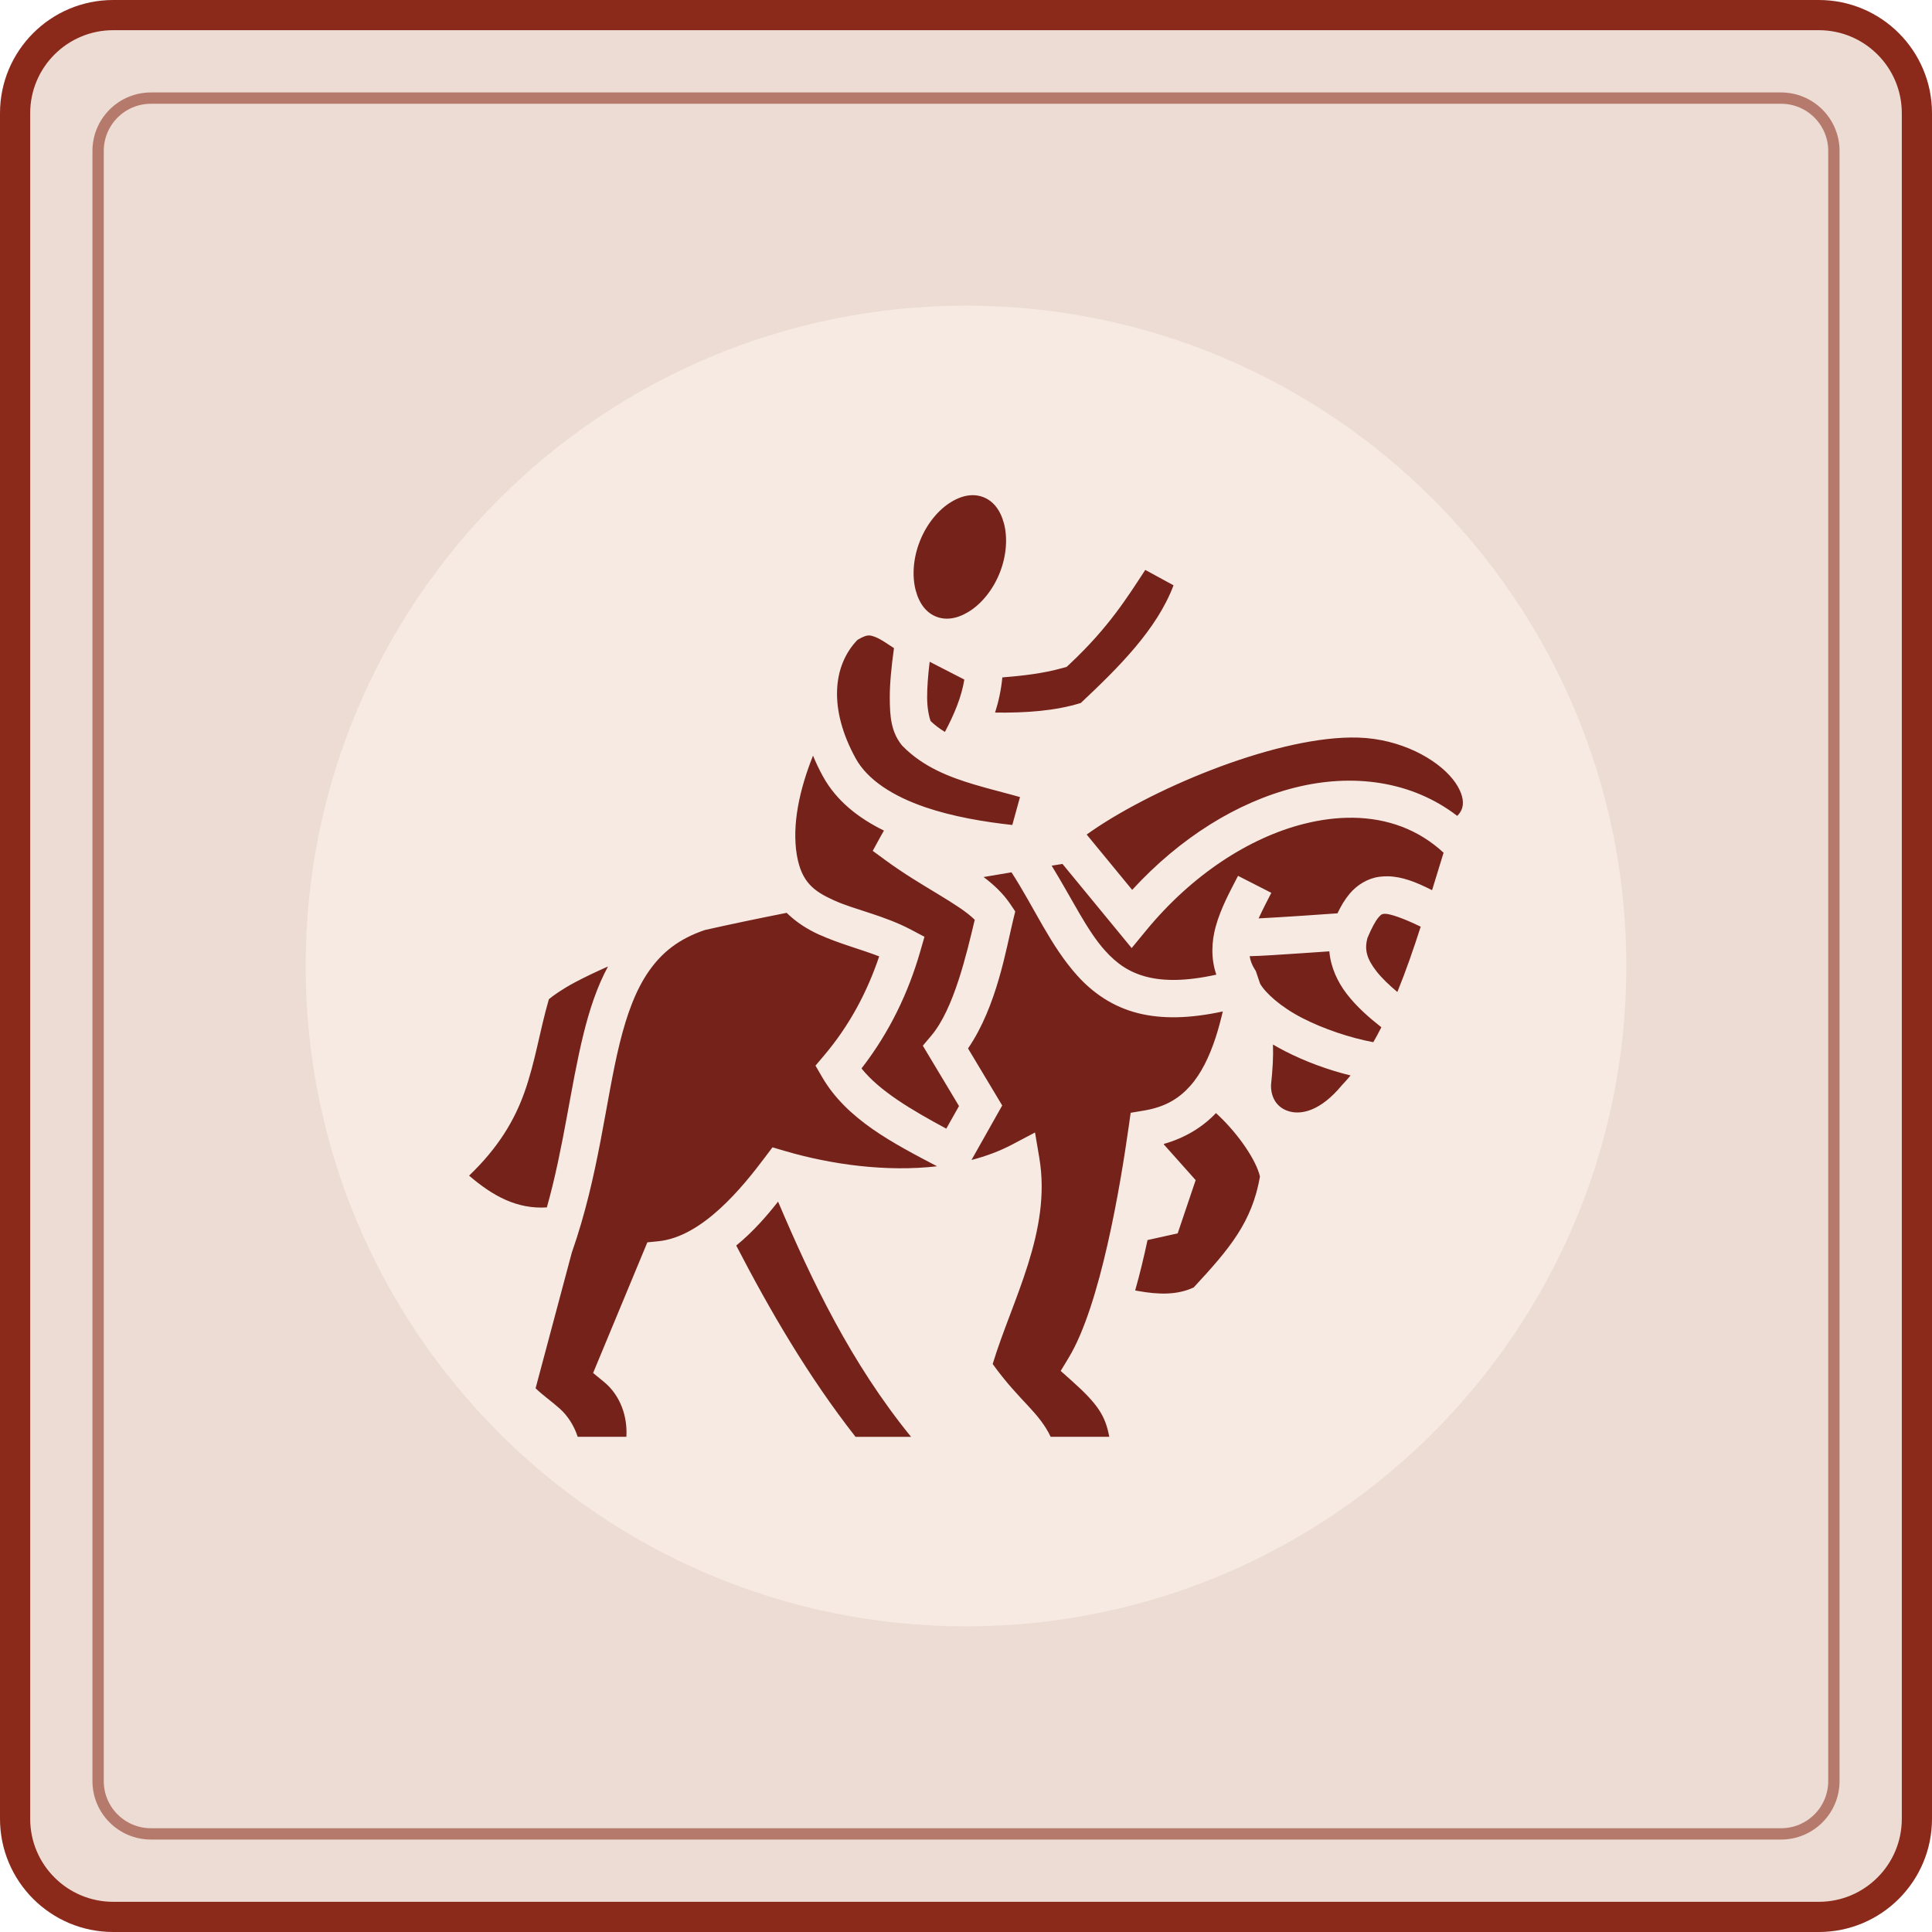
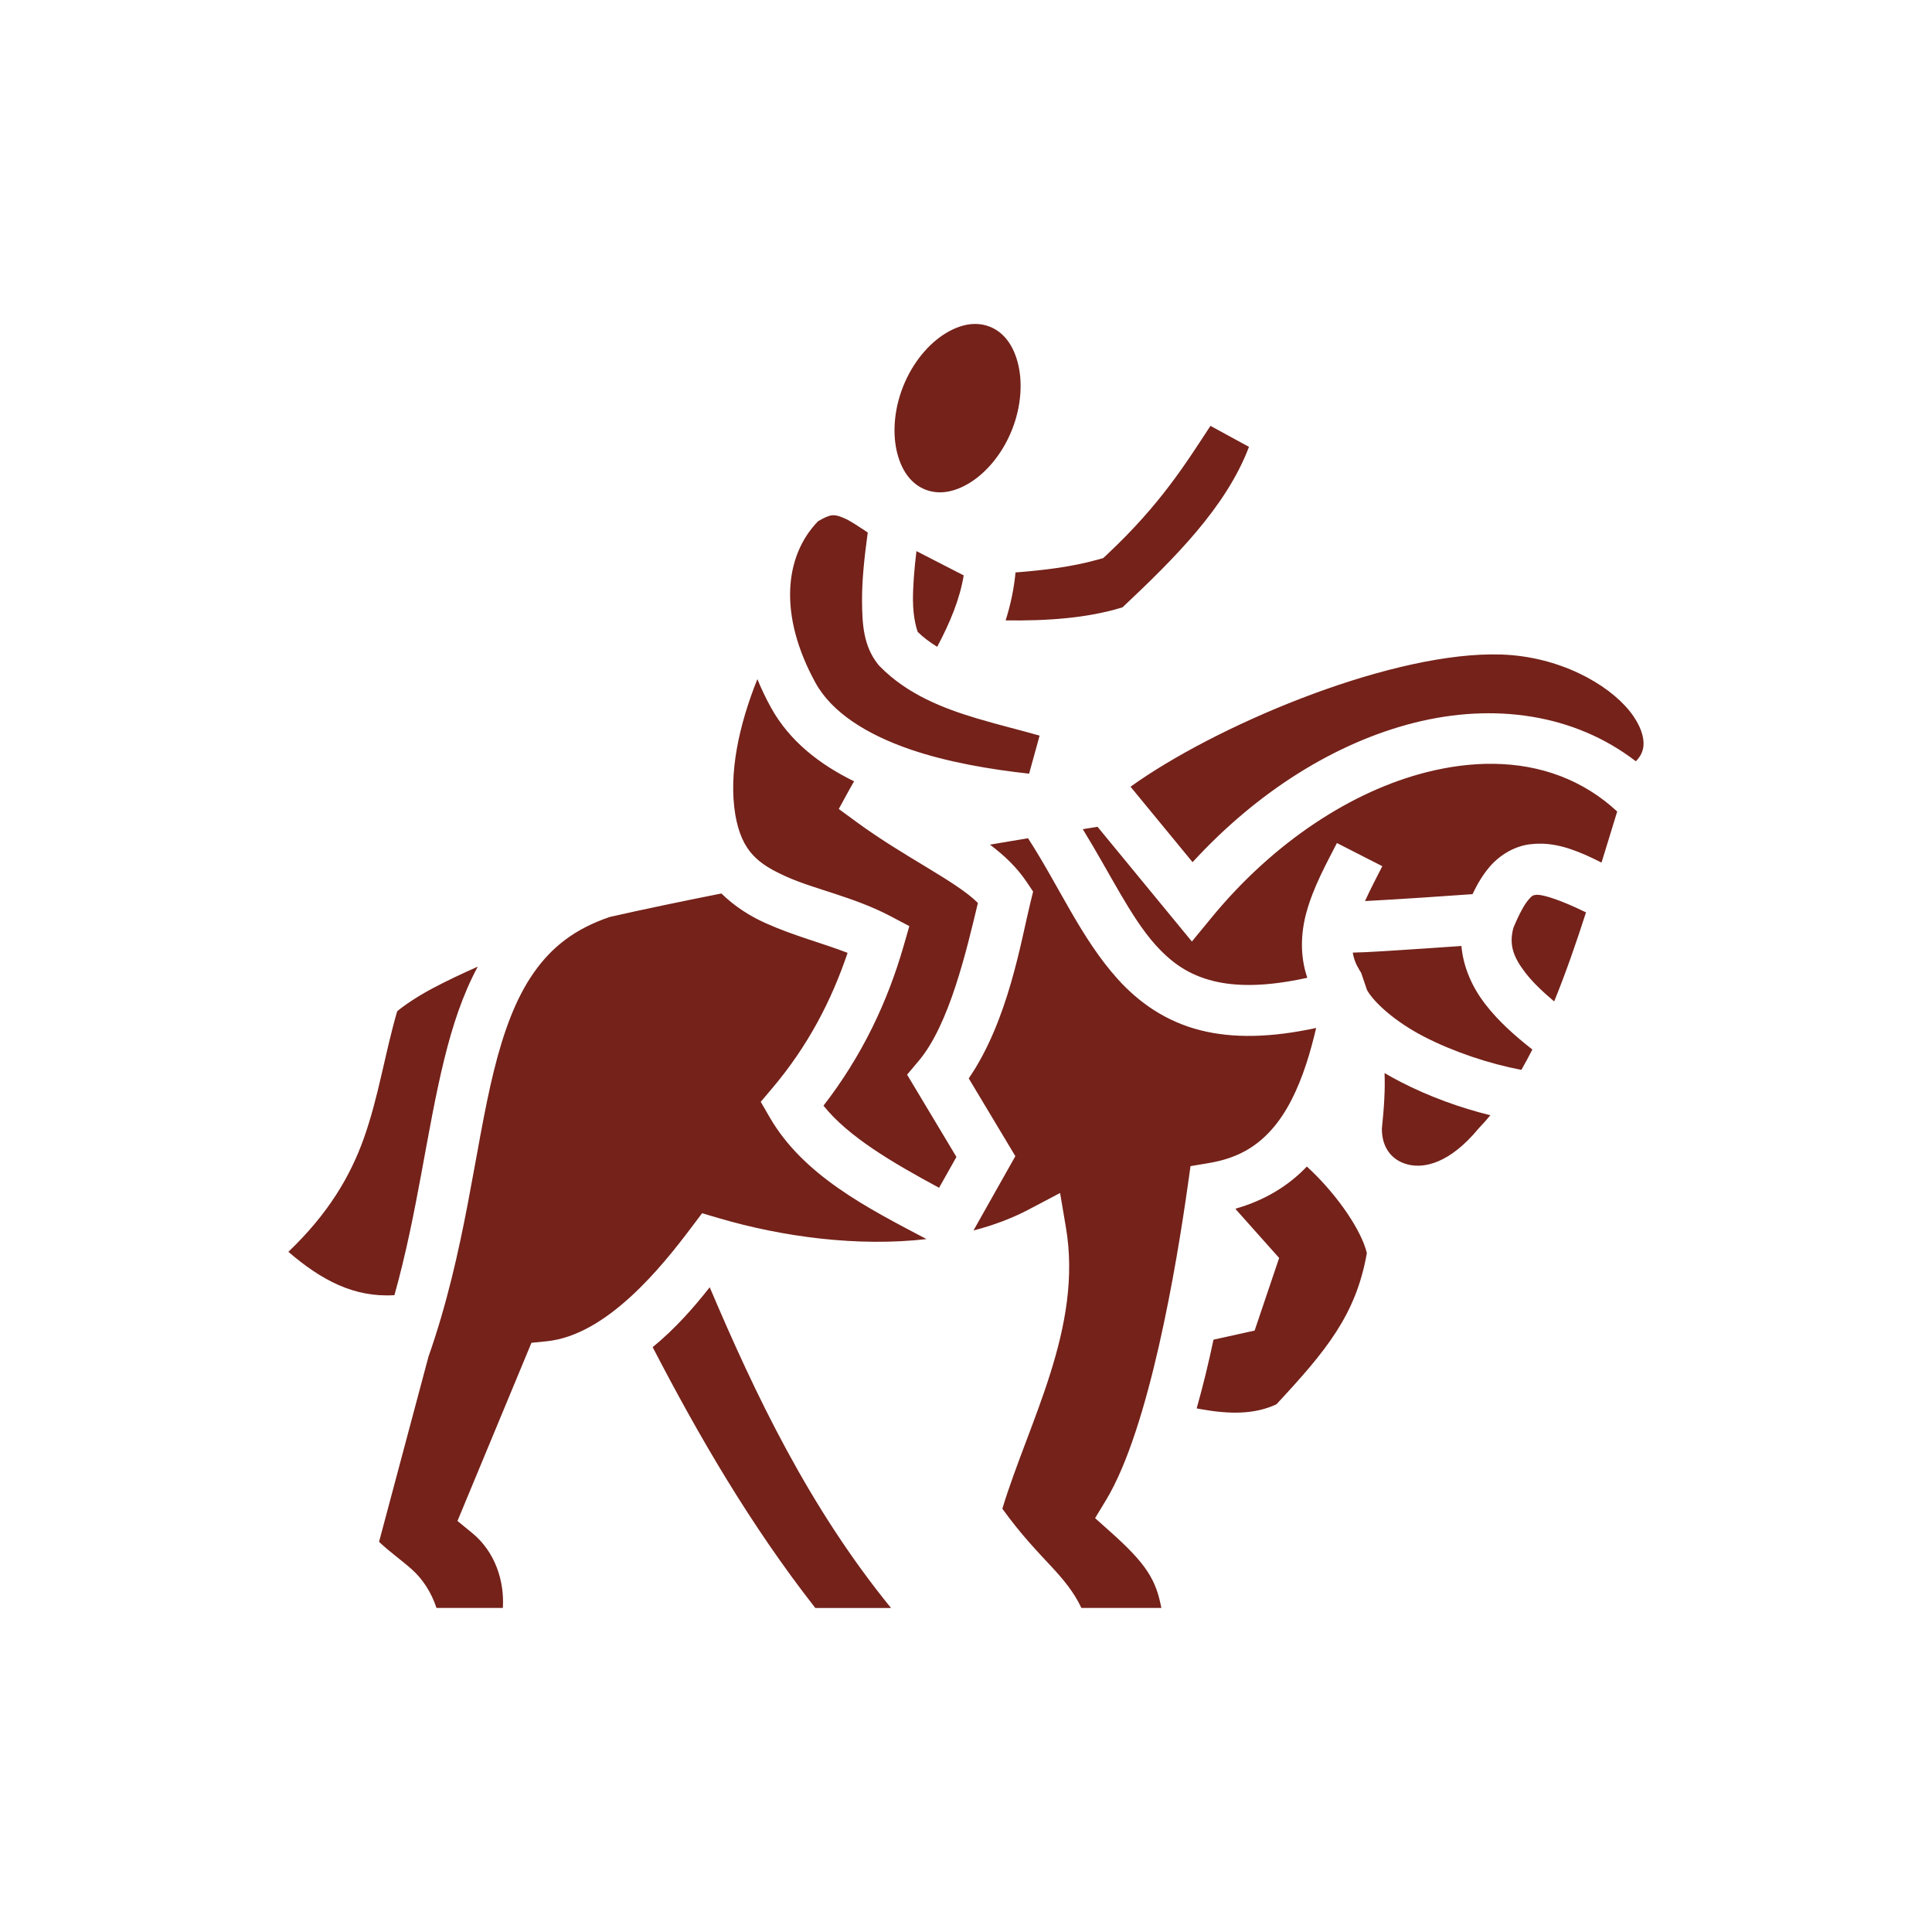
- <svg xmlns="http://www.w3.org/2000/svg" viewBox="0 0 512 512" width="512" height="512">
-   <rect x="4" y="4" width="504" height="504" rx="26" fill="#ECDCD3" stroke="#8B2A1A" stroke-width="8" />
-   <rect x="26" y="26" width="460" height="460" rx="14" fill="none" stroke="#8B2A1A" stroke-width="3" opacity="0.55" />
-   <circle cx="256" cy="256" r="175" fill="#F6EAE2" />
+ <svg xmlns="http://www.w3.org/2000/svg" viewBox="68.27 68.27 375.47 375.47" width="512" height="512">
  <g transform="translate(115.2,115.2) scale(0.55)">
    <path fill="#74221A" fill-rule="evenodd" d="M258.962 29.14c-3.21.063-6.68 1.158-10.303 3.4-5.798 3.584-11.47 10.14-14.872 18.715-3.4 8.575-3.767 17.236-2.004 23.82 1.763 6.585 5.248 10.765 9.83 12.583 4.582 1.817 9.986 1.165 15.784-2.42 5.797-3.586 11.467-10.143 14.87-18.717 3.4-8.573 3.767-17.235 2.005-23.82-1.763-6.584-5.25-10.764-9.832-12.58-1.718-.683-3.55-1.018-5.478-.98zm83.428 36.012c-8.823 13.437-17.545 27.577-36.268 45.2l-1.615 1.52-2.137.596c-9.165 2.554-19 3.7-28.863 4.48-.54 5.822-1.76 11.47-3.492 16.946 14.814.187 28.827-.778 41.297-4.62 18.26-17.188 36.623-35.375 44.685-56.7l-13.607-7.422zm-133.135 31.58c-.172 0-.348.005-.527.02-1.248.117-2.846.825-5.022 2.126-11.898 12.29-14.007 33.196-.867 57.082 5.73 10.42 18.094 18.277 33.66 23.58 13.165 4.485 28.138 7.013 41.808 8.51l3.71-13.443c-6.24-1.808-14.008-3.65-22.142-6.082-11.813-3.53-24.576-8.437-34.355-18.432l-.343-.35-.303-.388c-5.047-6.43-5.557-13.842-5.6-22.496-.037-7.045.813-15.254 2.02-24.023-3.345-2.203-6.258-4.21-8.39-5.088-1.395-.575-2.445-1.008-3.65-1.018zm29.242 12.676c-.806 6.653-1.25 12.573-1.226 17.36.035 6.717 1.526 10.814 1.69 11.21 1.988 1.936 4.304 3.67 6.87 5.24 4.536-8.52 8.03-16.96 9.363-25.23l-16.696-8.58zm202.955 36.5c-38.698.407-97.748 25.527-127.31 46.75l21.93 26.664c23.08-25.157 50.67-42.282 78.29-49.248 28.02-7.068 56.45-3.25 78.33 13.597 1.784-1.8 2.504-3.56 2.694-5.432.305-3.01-.998-7.446-4.865-12.283-7.734-9.675-24.947-19.342-45.388-20.008-1.204-.04-2.43-.052-3.68-.04zm-259.16 8.734c-6.568 16.39-10.208 33.35-7.805 47.883 2.263 13.104 8.145 17.46 18.125 21.94 9.99 4.483 23.807 7.117 36.907 14.036l6.466 3.417-2.022 7.03c-5.67 19.72-14.65 38.776-28.312 56.41 8.66 10.85 24.016 19.95 40.84 29.016l6.138-10.893-17.434-29.078 4.14-4.914c10.787-12.804 16.836-38.882 20.882-55.754-7.692-7.7-25.79-16.08-42.803-28.55l-6.36-4.66 3.784-6.917c.52-.952 1.076-1.906 1.62-2.86-12.188-5.97-22.86-14.237-29.39-26.11-1.823-3.313-3.407-6.652-4.778-9.995zm260.135 29.922c-7.587-.093-15.517.908-23.664 2.963-26.07 6.576-53.767 24.346-75.986 51.377l-6.952 8.457-33.34-40.54c-1.77.288-3.426.55-5.21.842 9.908 16.11 16.95 31.17 25.693 40.888 5.715 6.352 11.743 10.584 20.38 12.742 8.025 2.006 18.66 2.104 33.263-1.126-2.695-7.855-2.26-16.004-.318-23.077 2.52-9.172 7.08-17.28 10.78-24.534l16.035 8.184c-2.167 4.244-4.322 8.392-6.112 12.324 5.102-.272 13.1-.745 20.61-1.246 8.984-.6 14.34-.982 17.38-1.197 1.703-3.57 3.562-6.718 5.905-9.497 3.513-4.17 8.686-7.383 14.256-8.108 1.392-.18 2.764-.257 4.13-.234 6.8.114 13.423 2.692 21.293 6.686 1.867-6.108 3.71-12.142 5.54-18.045-12.05-11.18-27.044-16.652-43.683-16.856zM277.92 210.86c-4.448.743-8.952 1.51-13.448 2.27 5.022 3.758 9.534 8.032 13.05 13.293l2.204 3.297-.948 3.852c-3.357 13.658-7.853 41.85-21.802 62.15l16.474 27.48-14.802 26.26c6.94-1.8 13.538-4.246 19.607-7.447l11-5.8 2.074 12.26c5.978 35.36-13.102 68.48-22.475 99.294 6.508 9.05 12.247 14.98 17.275 20.388 4.097 4.407 8.004 9.006 10.654 14.683h28.254c-1.863-9.857-5.227-15.497-17.834-26.75l-5.578-4.98 3.87-6.396c15.287-25.248 24.903-82.92 28.925-111.46l.92-6.526 6.503-1.092c10.253-1.72 16.833-5.857 22.162-11.826 5.33-5.97 9.233-14.076 12.258-23.29 1.334-4.067 2.448-8.31 3.478-12.62-16.163 3.494-29.45 3.68-40.754.855-12.36-3.088-21.957-9.893-29.4-18.164-12.948-14.39-20.65-32.733-31.665-49.73zm-108.337 19.524c-14.047 2.79-27.408 5.57-39.43 8.29-12.594 4.275-20.655 10.807-26.92 19.765-6.32 9.03-10.644 20.798-14.083 34.75-6.85 27.778-10.026 63.737-23.073 100.858l-17.465 65.434c3.948 3.74 7.722 6.273 11.717 9.855 3.488 3.13 6.69 7.757 8.58 13.504h23.447c.593-9.5-2.71-19.834-10.856-26.5l-5.18-4.235 26.142-62.953 5.35-.537c21.24-2.133 40.548-26.11 51.19-40.262l3.75-4.982 5.982 1.758c22.6 6.637 49.11 10.156 73.326 7.377-21.107-11.086-43.545-22.54-55.405-43.017l-3.175-5.483 4.09-4.84c12.58-14.873 20.877-30.868 26.6-47.8-8.712-3.39-18.953-6.002-28.93-10.48-5.508-2.472-10.967-5.897-15.657-10.5zm288.38.46c-.19-.005-.353.002-.493.02-1.118.146-1.406.185-2.817 1.858-1.352 1.604-3.214 4.944-5.216 9.785-1.614 5.982-.063 10.297 4.242 15.903 2.565 3.34 6.158 6.746 10.16 10.117 4.106-10.06 7.79-20.716 11.25-31.467-9.026-4.414-14.86-6.17-17.128-6.217zm-340.25 13.26c-.02 0-.32.076-.358.08.37.02.43-.086.36-.08zm313.353 4.83c-4.126.288-5.917.422-12.262.845-10.82.72-21.303 1.44-26.12 1.497.313 2.1 1.08 4.127 2.41 6.265l.532.854.33.95c.627 1.807 1.2 3.502 1.744 5.15 2.49 4.435 9.938 11.22 20.264 16.535 10.333 5.317 23.014 9.548 34.29 11.682 1.334-2.325 2.624-4.727 3.876-7.19-5.863-4.615-11.877-9.832-16.727-16.148-4.34-5.652-7.67-12.72-8.337-20.44zm-347.57 7.306c-5.687 2.507-11.285 5.163-16.114 7.74-6.134 3.273-10.633 6.54-12.37 8.03-4.556 15.79-6.52 30.088-11.78 44.884-4.72 13.276-12.487 26.58-26.66 40.11 11.624 10 23.234 16.21 37.47 15.316 8.202-29.22 11.38-58.08 17.63-83.44 2.888-11.71 6.472-22.743 11.825-32.64zm320.41 37.61c.224 5.742-.135 11.87-.944 19.608-.05 6.863 3.644 11.33 9.248 12.71 5.623 1.388 14.58-.295 24.822-12.622l.204-.244.22-.23c1.315-1.372 2.59-2.824 3.836-4.324-10.776-2.654-21.76-6.668-31.562-11.71-1.99-1.025-3.925-2.093-5.825-3.19zm-27.463 33.017c-6.36 6.718-14.816 11.936-25.082 14.857-.01.077-.026.17-.037.248l15.336 17.203-8.665 25.655-14.53 3.216c-1.706 8.07-3.678 16.264-5.95 24.278.423.08.85.17 1.27.246 10.442 1.892 19.172 1.915 26.915-1.684 17.515-18.86 28.118-31.565 31.95-53.44-1.87-7.903-10.127-20.008-19.666-29.138-.512-.49-1.026-.967-1.54-1.44zm-210.993 42.66c-5.333 6.792-12.013 14.51-20.16 21.164 16.307 31.444 34.568 62.892 57.48 92.173h26.753c-28.96-35.58-47.84-75.123-64.073-113.336z" />
  </g>
</svg>
